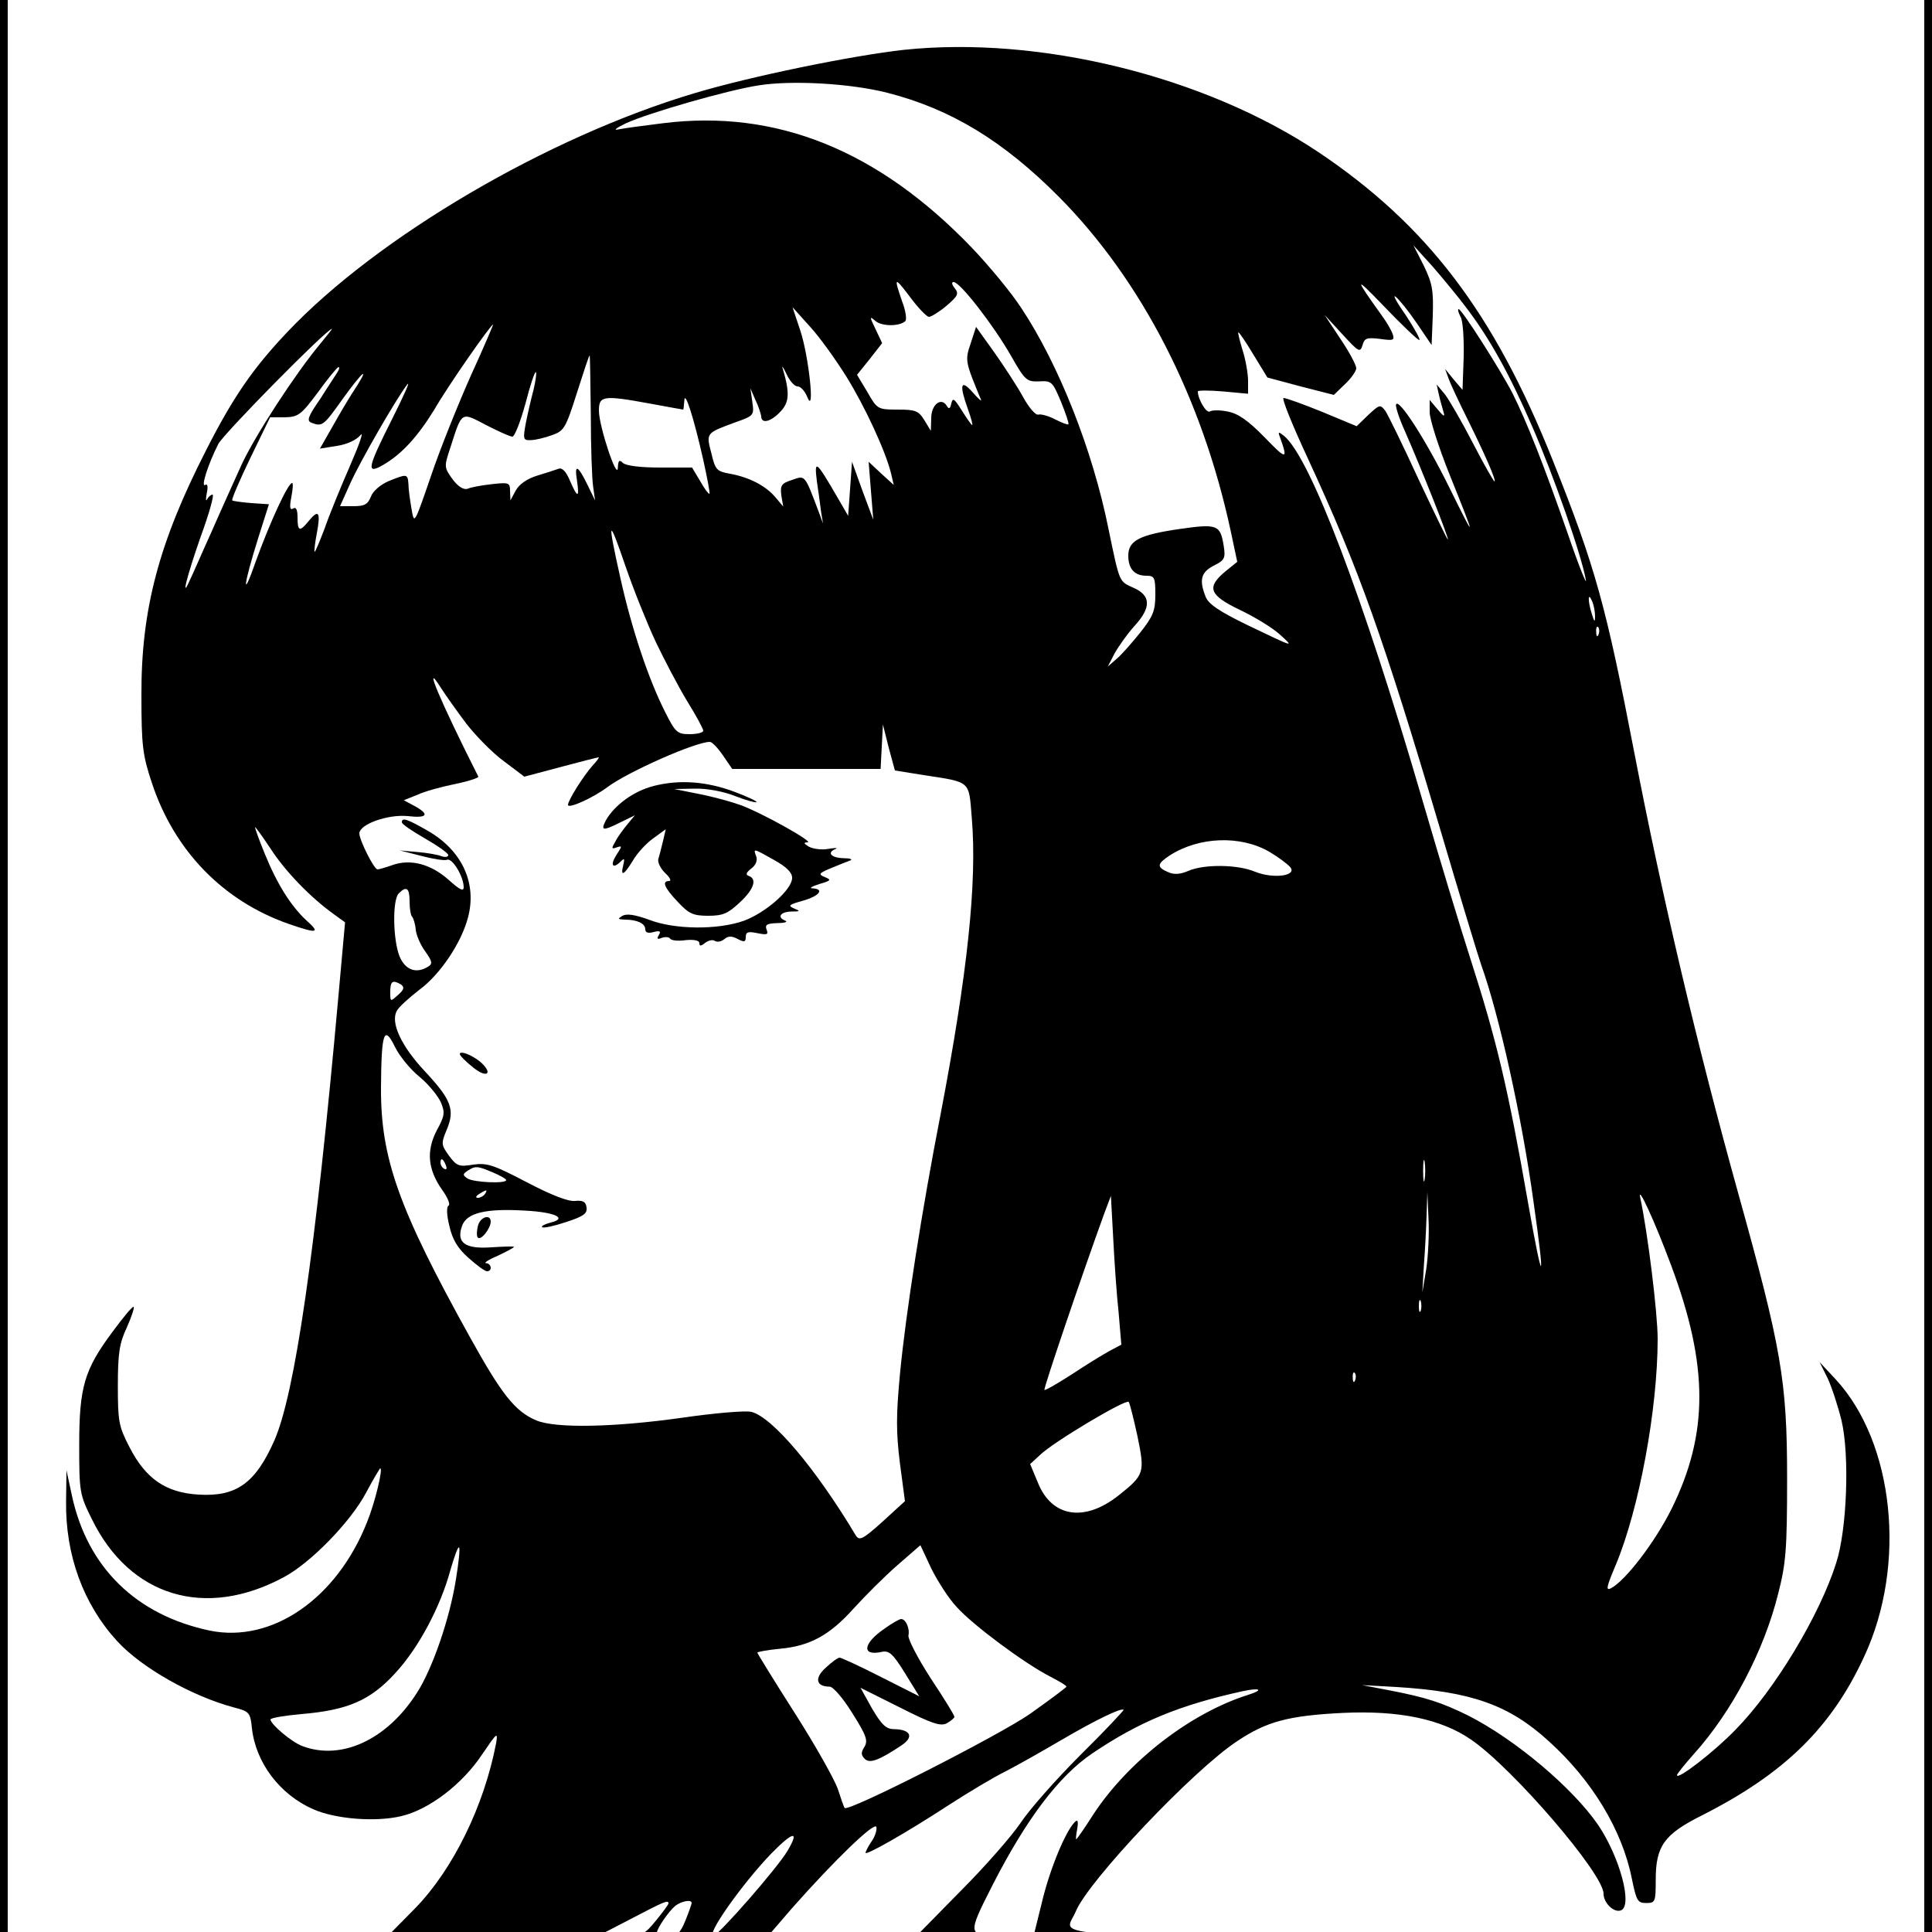
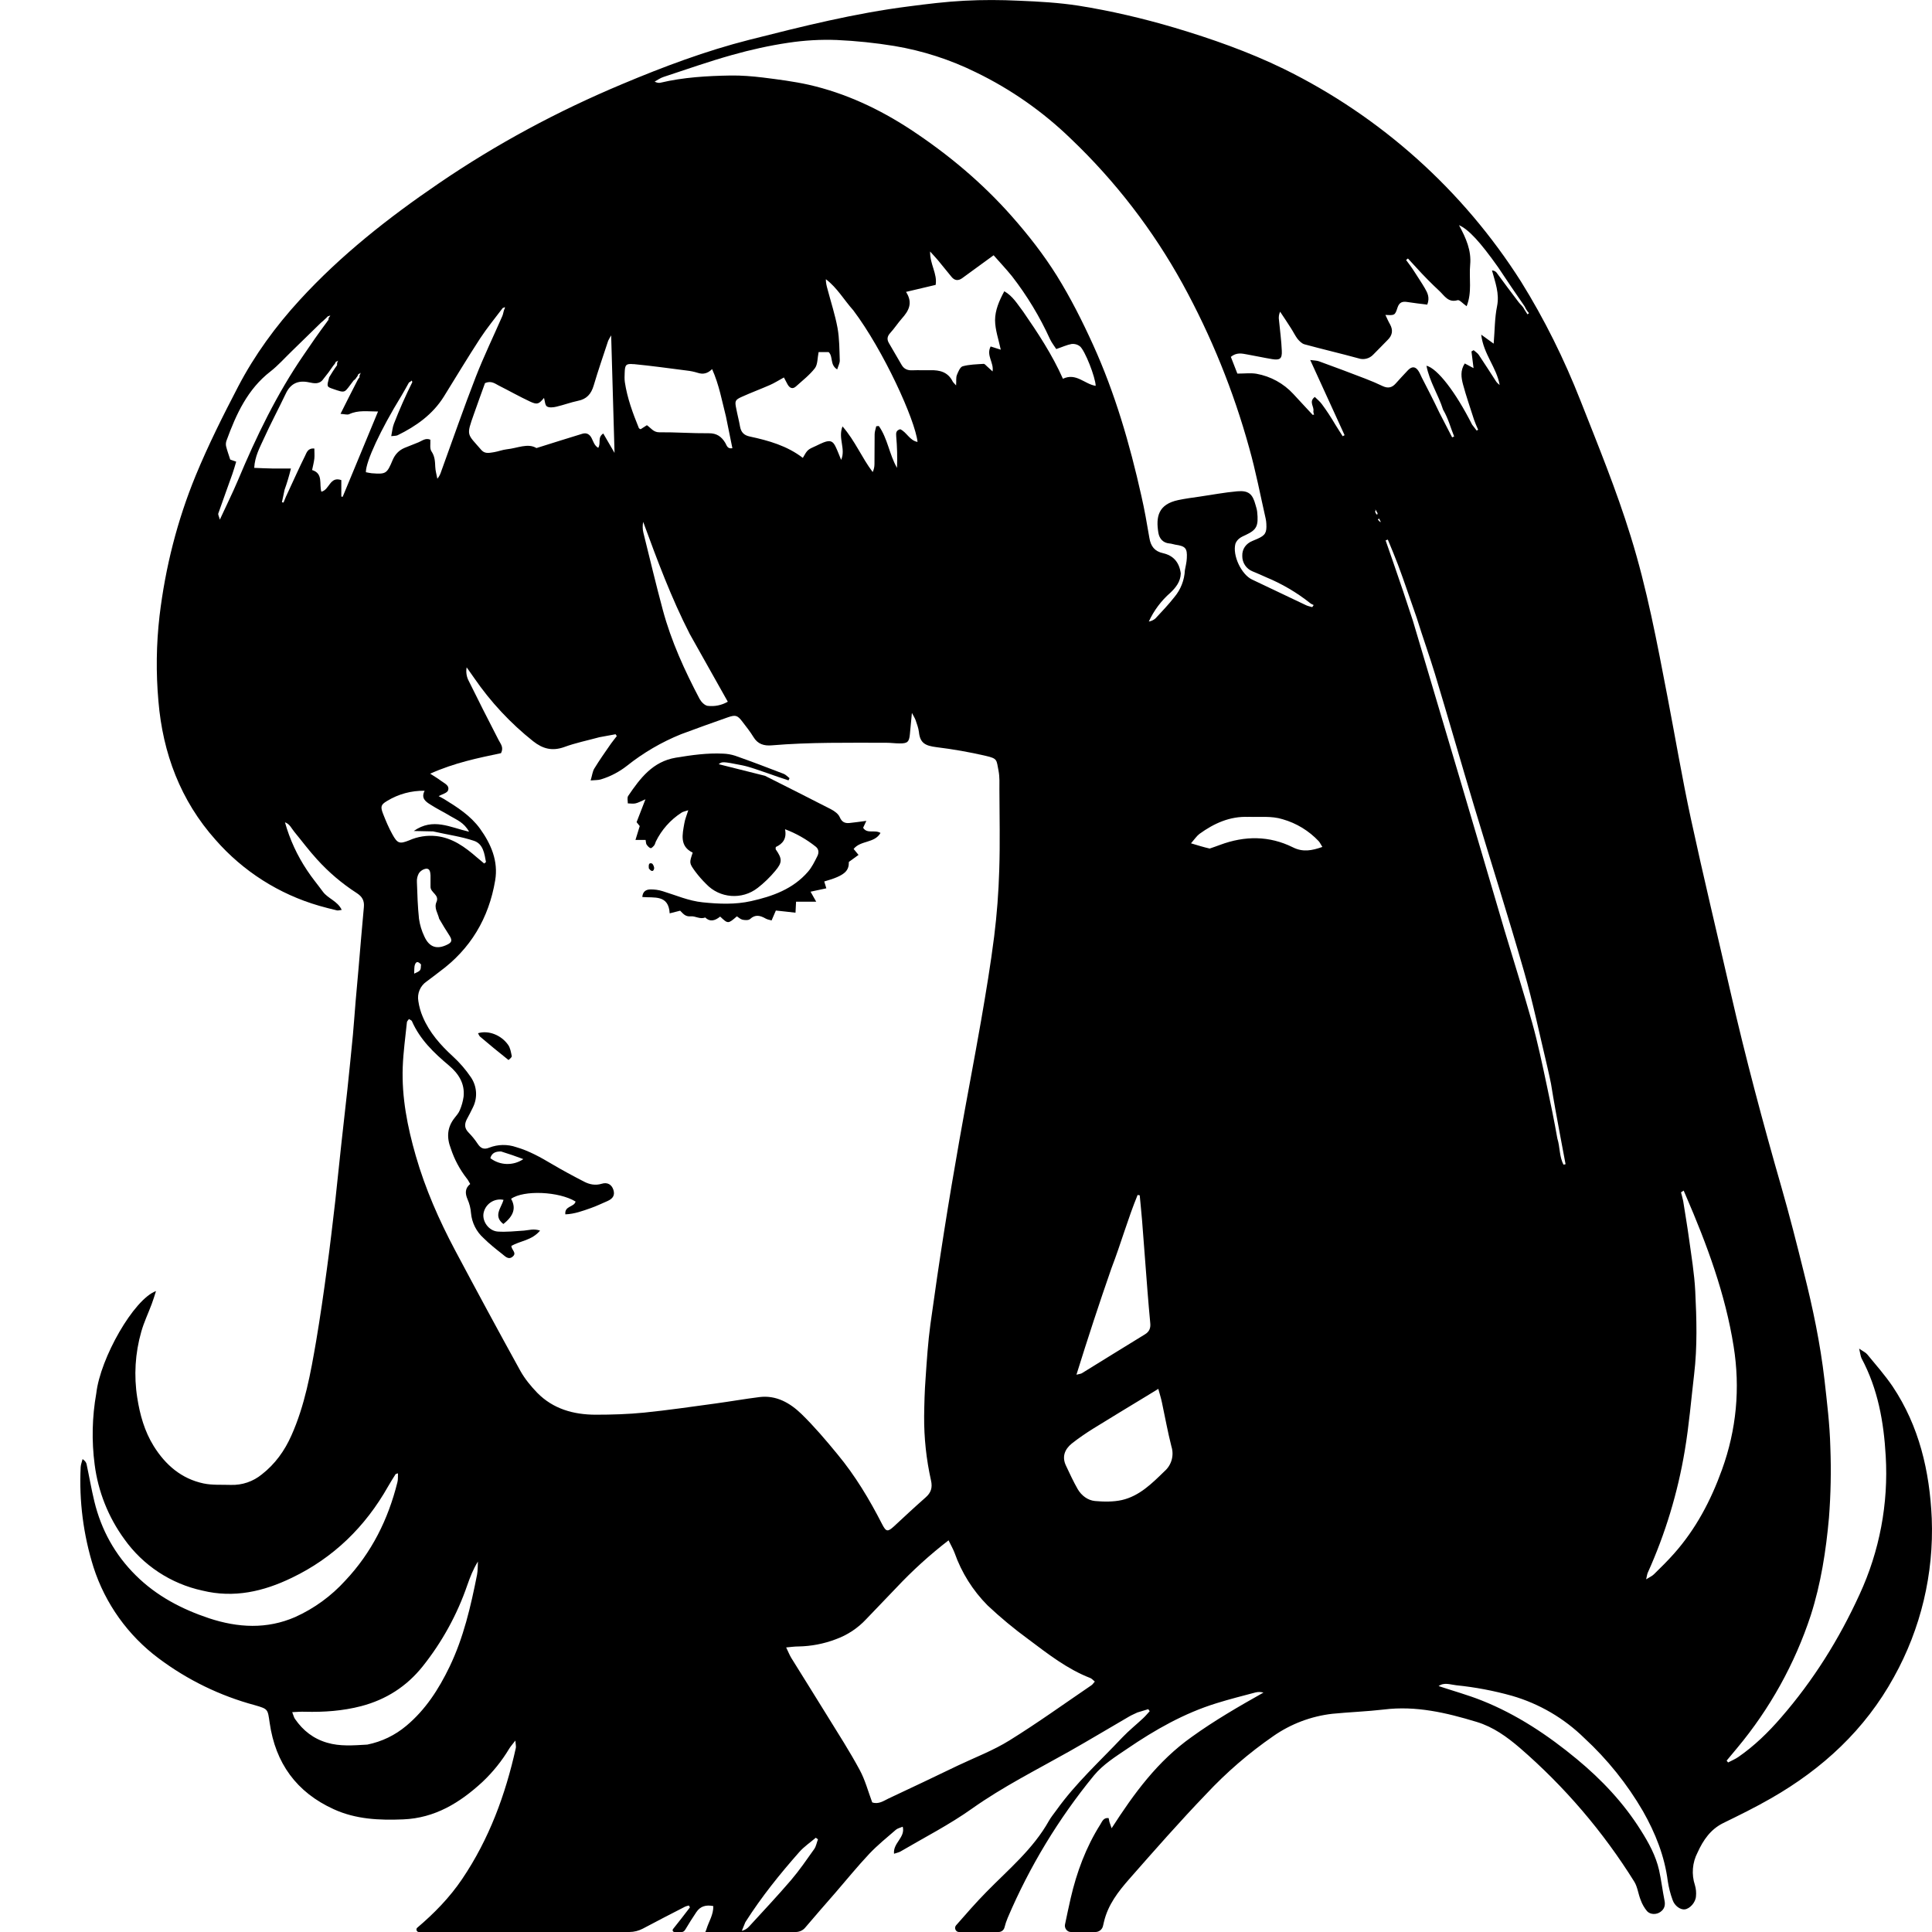
- <svg xmlns="http://www.w3.org/2000/svg" version="1.0" width="512pt" height="512pt" viewBox="22 6 468 500" preserveAspectRatio="xMidYMid meet">
-   <g transform="translate(0,512) scale(0.1,-0.1)" fill="#000000" stroke="none">
-     <path d="M40 2560 l0 -2560 2520 0 2520 0 0 2560 0 2560 -2520 0 -2520 0 0 -2560z m5000 0 l0 -2510 -1105 0 c-1221 0 -1120 -6 -1091 63 32 79 305 367 418 441 76 51 133 66 273 73 146 7 255 -16 332 -69 108 -74 343 -347 343 -399 0 -24 27 -50 45 -43 31 12 -3 138 -59 221 -66 96 -214 221 -336 283 -69 34 -109 47 -202 65 l-73 14 90 -5 c193 -12 290 -46 393 -140 112 -101 190 -230 215 -355 12 -58 15 -64 37 -64 24 0 25 3 25 60 0 88 22 118 120 167 213 108 335 227 420 412 110 237 77 552 -74 716 l-42 45 21 -42 c11 -24 27 -73 36 -110 21 -90 14 -282 -14 -368 -43 -136 -159 -328 -260 -431 -56 -58 -152 -132 -152 -118 0 3 20 28 44 55 98 109 181 266 218 415 20 78 23 114 23 299 0 252 -15 336 -126 735 -108 388 -198 772 -269 1140 -74 384 -101 482 -212 760 -152 381 -325 608 -607 797 -294 196 -721 301 -1072 264 -134 -15 -394 -68 -541 -112 -380 -113 -822 -372 -1056 -620 -87 -92 -139 -167 -208 -303 -123 -240 -169 -414 -168 -636 0 -129 3 -154 27 -226 58 -176 185 -306 354 -365 75 -26 83 -24 46 9 -40 37 -76 94 -108 173 -14 34 -25 65 -25 68 0 3 18 -22 40 -55 38 -59 104 -127 164 -170 l29 -21 -17 -189 c-60 -669 -113 -1031 -166 -1152 -49 -111 -99 -146 -196 -140 -85 5 -137 41 -179 123 -28 54 -30 67 -30 159 0 83 4 110 23 150 12 27 20 51 18 54 -3 2 -27 -27 -55 -65 -73 -98 -86 -143 -86 -293 0 -121 1 -128 33 -192 98 -200 293 -259 496 -150 70 37 174 144 214 220 18 34 35 62 36 62 8 0 -14 -90 -34 -139 -78 -198 -246 -314 -407 -281 -190 40 -317 163 -357 350 l-14 65 -1 -80 c-2 -140 45 -267 132 -362 63 -69 194 -143 303 -172 39 -10 42 -13 46 -54 10 -89 72 -171 158 -209 58 -26 163 -34 229 -18 72 17 158 83 209 160 38 56 41 59 36 29 -31 -162 -111 -326 -209 -427 l-71 -72 -492 0 -492 0 0 2510 0 2510 2480 0 2480 0 0 -2510z m-2684 2260 c165 -42 301 -125 445 -270 214 -216 370 -520 444 -864 l17 -80 -31 -25 c-49 -41 -42 -61 37 -99 38 -18 84 -46 103 -63 40 -36 41 -36 -84 24 -72 35 -100 54 -107 73 -17 43 -12 63 21 80 28 14 31 19 26 51 -9 55 -16 58 -114 44 -104 -15 -133 -30 -133 -69 0 -34 16 -52 47 -52 21 0 23 -5 23 -49 0 -42 -6 -56 -39 -98 -21 -26 -48 -57 -61 -68 l-23 -20 17 33 c10 18 33 51 52 72 44 48 43 79 -3 99 -37 17 -35 11 -64 151 -41 205 -129 427 -226 573 -26 40 -84 110 -128 156 -242 252 -506 359 -800 322 -49 -6 -101 -13 -115 -16 -14 -3 -5 4 20 16 59 27 264 86 343 98 87 14 239 5 333 -19z m1497 -554 c62 -81 114 -175 172 -309 56 -128 128 -334 139 -397 4 -19 -18 35 -47 120 -61 175 -105 287 -143 363 -31 60 -131 217 -139 217 -3 0 -1 -9 5 -20 6 -10 9 -57 8 -104 l-3 -85 -23 27 -22 27 9 -25 c5 -14 27 -61 49 -105 44 -89 74 -157 70 -161 -2 -1 -27 43 -56 99 -29 56 -62 113 -73 127 l-21 25 6 -27 c3 -14 9 -34 12 -45 4 -13 0 -11 -15 7 l-21 25 0 -32 c0 -18 23 -90 51 -160 70 -174 70 -177 0 -35 -60 122 -132 234 -138 215 -2 -5 8 -36 23 -69 43 -98 114 -277 111 -280 -1 -2 -35 69 -76 156 -40 87 -79 167 -86 177 -13 17 -15 16 -44 -11 l-30 -29 -89 37 c-49 20 -94 36 -100 36 -6 0 23 -71 63 -157 133 -288 195 -462 344 -965 49 -166 96 -321 104 -344 47 -131 106 -397 136 -616 31 -218 24 -219 -14 -3 -53 303 -82 423 -150 635 -24 74 -80 259 -124 410 -153 525 -290 886 -358 942 -14 11 -16 11 -11 -2 22 -61 18 -61 -39 -2 -43 44 -69 62 -96 67 -19 4 -41 4 -46 0 -9 -5 -31 32 -31 52 0 3 29 3 65 0 l65 -6 0 33 c0 18 -6 54 -14 79 -8 26 -13 47 -11 47 2 0 20 -26 39 -58 l36 -59 86 -23 86 -22 29 28 c16 15 29 34 29 41 0 8 -18 42 -41 76 l-41 62 46 -50 c42 -46 46 -48 52 -29 5 19 11 21 45 17 35 -5 39 -4 33 13 -4 11 -17 33 -29 49 -71 99 -70 102 6 23 47 -49 88 -88 92 -88 4 0 -11 28 -34 63 -24 34 -36 56 -27 49 9 -7 34 -38 55 -69 l38 -56 3 76 c2 66 -1 83 -23 129 l-27 53 49 -54 c26 -30 65 -77 86 -105z m-1433 19 c19 -25 39 -45 44 -45 6 0 27 13 46 29 29 25 32 31 21 45 -8 10 -9 16 -3 16 17 0 104 -113 148 -190 37 -65 41 -68 73 -67 33 2 35 -1 57 -53 12 -30 21 -56 19 -58 -2 -2 -17 4 -35 13 -17 9 -37 14 -43 12 -7 -2 -24 18 -39 45 -14 26 -48 78 -74 115 l-48 67 -14 -43 c-15 -44 -14 -47 27 -146 2 -5 -8 4 -22 20 -31 35 -35 20 -12 -44 8 -22 13 -41 11 -41 -2 0 -14 17 -27 38 -19 30 -23 34 -27 18 -3 -14 -6 -16 -12 -6 -14 23 -40 3 -40 -32 l-1 -33 -17 28 c-15 24 -23 27 -69 27 -51 0 -53 1 -78 45 l-27 45 33 41 32 41 -17 36 c-16 33 -16 35 0 21 17 -14 62 -14 77 0 4 4 1 27 -8 50 -23 67 -21 67 25 6z m-170 -199 c49 -79 102 -194 116 -251 l7 -30 -33 30 -32 30 6 -75 6 -75 -28 75 -27 75 -5 -70 -5 -70 -29 50 c-54 93 -59 97 -52 40 4 -27 9 -63 11 -80 l5 -30 -11 30 c-37 98 -35 95 -69 83 -28 -9 -31 -14 -28 -40 l5 -29 -21 25 c-25 29 -67 51 -117 60 -34 6 -38 10 -48 53 -14 53 -14 52 62 80 48 17 49 18 44 53 l-5 35 13 -30 c8 -16 14 -36 15 -42 0 -21 25 -15 50 12 23 24 24 49 6 110 -4 11 1 5 9 -12 8 -18 21 -33 29 -33 8 0 19 -12 25 -27 21 -52 4 107 -18 172 l-20 60 45 -50 c25 -27 67 -86 94 -129z m-971 3 c-32 -72 -79 -188 -103 -259 -44 -128 -44 -128 -51 -87 -4 23 -8 52 -8 65 -2 26 -4 26 -51 7 -21 -9 -41 -26 -46 -40 -8 -20 -16 -25 -45 -25 l-35 0 26 58 c25 56 118 218 148 257 9 11 -9 -29 -39 -89 -65 -129 -68 -145 -23 -119 48 28 89 73 132 143 35 61 146 220 152 220 1 0 -24 -59 -57 -131z m-392 79 c-61 -73 -167 -235 -202 -311 -18 -40 -53 -117 -77 -172 -25 -55 -49 -111 -56 -125 -25 -57 -9 7 27 110 22 60 36 110 31 110 -4 0 -11 -6 -14 -12 -3 -7 -4 0 -1 15 4 18 2 26 -4 22 -12 -7 8 55 34 106 14 27 279 296 294 298 2 1 -13 -18 -32 -41z m702 -180 c0 -84 3 -168 6 -187 l5 -36 -18 37 c-26 54 -36 59 -29 16 7 -48 2 -48 -18 -2 -10 24 -20 34 -29 31 -8 -3 -33 -11 -56 -18 -26 -8 -46 -22 -55 -38 l-14 -26 -1 24 c0 22 -3 23 -47 18 -27 -3 -55 -8 -63 -12 -10 -3 -24 5 -39 25 -22 31 -22 32 -5 83 30 94 27 91 92 57 31 -16 62 -30 68 -30 6 0 21 39 34 86 12 47 24 83 27 81 2 -3 -1 -23 -6 -45 -6 -22 -15 -61 -20 -86 -8 -43 -7 -46 13 -45 11 0 36 6 55 13 31 11 35 18 64 109 17 53 31 97 33 97 1 0 2 -68 3 -152z m-655 110 c-4 -7 -25 -38 -45 -70 -32 -46 -36 -57 -23 -62 28 -11 32 -7 79 59 58 81 76 92 25 15 -9 -14 -31 -51 -49 -83 l-33 -58 44 7 c26 4 50 15 61 28 9 11 -3 -24 -27 -79 -24 -55 -54 -128 -66 -163 -13 -34 -24 -61 -26 -60 -1 2 1 23 6 48 10 54 5 63 -20 33 -24 -30 -30 -29 -30 8 0 20 -4 28 -11 23 -9 -5 -10 3 -5 30 4 20 5 36 2 36 -11 0 -59 -106 -93 -200 -38 -109 -34 -67 6 60 l27 85 -45 3 c-25 2 -47 5 -50 7 -2 3 19 52 47 110 l51 105 38 0 c35 1 42 6 86 65 26 36 50 65 53 65 3 0 2 -6 -2 -12z m946 -228 c10 -46 18 -86 16 -88 -2 -1 -13 13 -24 33 l-21 35 -84 0 c-51 0 -88 5 -95 12 -9 9 -12 7 -13 -12 -1 -37 -49 107 -49 147 0 39 10 41 135 18 44 -8 81 -15 83 -15 1 0 2 10 3 23 1 29 24 -42 49 -153z m-123 -471 c22 -46 58 -115 81 -153 23 -37 42 -72 42 -77 0 -5 -16 -9 -35 -9 -32 0 -37 4 -64 58 -43 85 -86 214 -115 344 -35 156 -32 164 13 32 21 -61 56 -148 78 -195z m2431 66 c0 -16 -2 -15 -8 5 -11 34 -11 60 0 35 5 -11 8 -29 8 -40z m9 -47 c-3 -8 -6 -5 -6 6 -1 11 2 17 5 13 3 -3 4 -12 1 -19z m-2930 -231 c25 -32 68 -76 97 -97 l53 -40 94 25 c52 14 96 25 98 25 3 0 -5 -10 -16 -22 -23 -26 -63 -89 -63 -101 0 -11 65 18 102 46 54 40 228 117 265 117 6 0 21 -16 34 -35 l24 -35 192 0 192 0 3 58 3 57 15 -60 16 -59 75 -12 c123 -19 116 -13 124 -111 14 -167 -11 -402 -81 -768 -48 -246 -90 -514 -105 -672 -10 -107 -10 -149 0 -230 l13 -98 -58 -53 c-51 -46 -60 -50 -69 -36 -104 174 -216 306 -270 320 -15 4 -96 -3 -179 -15 -177 -25 -328 -28 -378 -7 -55 23 -90 68 -171 214 -186 335 -232 465 -231 648 1 143 8 162 36 105 11 -23 40 -59 64 -78 24 -20 48 -50 55 -66 11 -26 10 -35 -11 -73 -27 -53 -23 -100 14 -153 14 -19 22 -38 17 -41 -6 -3 -5 -25 2 -53 8 -35 21 -57 49 -82 21 -19 43 -35 48 -35 15 0 12 20 -2 21 -7 0 6 9 30 19 23 11 42 21 42 23 0 2 -26 1 -58 -1 -69 -5 -92 12 -76 56 12 33 61 45 162 39 79 -4 112 -20 67 -31 -15 -4 -25 -9 -22 -12 3 -3 31 3 61 13 46 15 56 22 54 38 -2 15 -9 19 -30 17 -17 -2 -61 15 -124 48 -86 45 -103 51 -139 46 -37 -6 -43 -4 -63 23 -20 28 -21 31 -6 67 22 52 12 78 -56 151 -62 66 -90 127 -73 157 5 10 32 34 59 55 53 39 108 121 125 186 24 89 -15 174 -104 225 -54 31 -67 35 -67 22 0 -5 27 -23 60 -42 33 -19 60 -38 60 -43 0 -5 -8 -6 -17 -3 -9 4 -38 9 -63 11 l-45 4 55 -14 c30 -8 61 -13 67 -10 14 5 43 -44 43 -71 0 -12 -10 -7 -39 19 -46 41 -99 55 -146 38 -17 -6 -34 -11 -38 -11 -9 0 -47 76 -47 93 0 24 74 50 125 45 51 -6 58 4 18 26 l-28 15 35 14 c19 9 63 21 98 28 34 7 61 16 60 19 -101 200 -145 306 -97 230 12 -19 42 -61 66 -93z m2079 -332 c22 -13 46 -31 53 -39 19 -23 -44 -31 -91 -12 -45 19 -132 20 -173 2 -21 -9 -37 -10 -52 -3 -30 13 -29 21 4 43 76 49 184 53 259 9z m-2226 -128 c0 -19 3 -37 7 -40 3 -4 8 -19 9 -34 2 -15 13 -40 25 -56 17 -24 19 -31 8 -38 -31 -20 -60 -10 -75 26 -17 42 -19 146 -2 163 20 20 28 14 28 -21z m-22 -215 c9 -7 8 -13 -8 -27 -20 -18 -20 -18 -20 8 0 28 6 32 28 19z m2649 -504 c-2 -13 -4 -3 -4 22 0 25 2 35 4 23 2 -13 2 -33 0 -45z m-2533 36 c3 -8 2 -12 -4 -9 -6 3 -10 10 -10 16 0 14 7 11 14 -7z m121 -18 c19 -8 35 -17 35 -20 0 -10 -84 -6 -100 4 -13 9 -13 11 0 20 20 13 25 13 65 -4z m-20 -56 c-3 -5 -12 -10 -18 -10 -7 0 -6 4 3 10 19 12 23 12 15 0z m3070 -185 c97 -260 97 -435 1 -630 -43 -86 -118 -184 -156 -205 -15 -8 -13 2 12 61 60 144 108 402 108 584 0 67 -26 277 -45 365 -8 38 38 -62 80 -175z m-634 -10 l-10 -60 4 70 c3 39 6 97 7 130 l2 60 3 -70 c2 -38 -1 -97 -6 -130z m-796 -112 l7 -83 -32 -17 c-18 -10 -62 -37 -98 -61 -36 -23 -67 -41 -69 -39 -3 3 99 303 155 457 l17 45 6 -110 c3 -60 9 -147 14 -192z m782 5 c-3 -7 -5 -2 -5 12 0 14 2 19 5 13 2 -7 2 -19 0 -25z m-170 -180 c-3 -8 -6 -5 -6 6 -1 11 2 17 5 13 3 -3 4 -12 1 -19z m-563 -146 c19 -93 18 -99 -49 -152 -88 -70 -173 -57 -209 33 l-20 48 25 23 c33 33 223 146 230 138 3 -4 13 -44 23 -90z m-1764 -369 c-16 -102 -61 -232 -101 -294 -77 -121 -195 -176 -296 -138 -28 10 -83 57 -83 69 0 4 36 10 80 14 119 10 178 35 242 105 60 64 118 172 144 269 10 34 19 60 22 57 3 -2 -1 -39 -8 -82z m1296 -72 c42 -47 177 -147 242 -180 23 -12 42 -23 42 -26 0 -2 -43 -34 -95 -71 -83 -57 -470 -254 -479 -243 -2 2 -10 25 -18 50 -9 25 -59 114 -112 197 -53 83 -96 153 -96 155 0 2 26 7 58 10 78 7 129 35 191 104 29 32 79 82 112 111 l61 53 28 -60 c16 -32 45 -78 66 -100z m755 -227 c-150 -47 -311 -172 -401 -309 -23 -36 -43 -65 -45 -65 -1 0 0 12 3 28 3 19 1 24 -6 17 -24 -23 -65 -122 -85 -206 l-22 -89 -77 0 c-96 0 -96 0 -29 132 87 170 171 282 259 341 120 81 224 124 387 160 46 10 57 4 16 -9z m-434 -155 c-63 -63 -133 -142 -156 -177 -23 -34 -93 -114 -156 -177 l-113 -115 -192 0 -192 0 63 73 c107 121 212 223 217 209 2 -7 -3 -24 -12 -37 -9 -13 -16 -27 -16 -30 0 -8 104 51 213 122 54 35 121 75 150 89 29 15 93 51 144 81 89 52 155 84 161 78 1 -1 -48 -54 -111 -116z m-759 -249 c-25 -43 -178 -218 -191 -219 -22 -2 73 133 149 212 57 58 74 61 42 7z m-308 -136 c0 -3 -15 -23 -32 -44 -31 -38 -36 -40 -92 -40 l-58 0 83 43 c88 46 99 51 99 41z m60 1 c0 -2 -7 -23 -16 -45 -14 -34 -21 -40 -45 -40 -16 0 -29 3 -29 8 0 11 30 55 48 70 16 12 42 17 42 7z" />
-     <path d="M1752 3026 c-52 -13 -102 -50 -124 -89 -14 -27 -8 -28 36 -6 l39 19 -19 -23 c-10 -12 -25 -32 -31 -44 -11 -19 -11 -21 3 -16 15 5 14 3 -1 -20 -17 -27 -9 -37 12 -16 9 9 10 7 6 -10 -8 -31 2 -26 25 12 11 19 34 44 52 57 l33 24 -7 -30 c-4 -16 -9 -37 -12 -46 -3 -9 5 -25 17 -37 13 -12 17 -21 11 -21 -20 0 -13 -17 22 -54 29 -31 40 -36 79 -36 38 0 51 6 81 34 37 34 46 61 24 69 -9 3 -7 9 6 19 12 9 17 21 13 32 -8 21 -8 21 47 -10 32 -18 46 -32 46 -46 0 -30 -68 -90 -125 -111 -68 -24 -180 -23 -246 3 -36 13 -57 16 -68 10 -13 -8 -13 -9 6 -10 32 0 53 -10 53 -25 0 -9 8 -11 22 -7 16 4 19 2 13 -8 -6 -10 -4 -12 8 -7 9 3 19 2 21 -2 3 -5 21 -7 41 -4 22 2 35 -1 35 -8 0 -8 4 -8 15 1 8 6 19 9 25 5 6 -4 17 -2 25 5 10 8 19 8 34 0 17 -9 21 -8 21 5 0 13 6 15 30 10 25 -5 29 -4 24 9 -5 13 1 16 27 17 19 0 28 3 22 6 -23 9 -14 23 15 24 23 0 24 1 7 8 -17 7 -13 10 23 20 42 12 57 30 25 32 -10 0 -2 5 17 11 31 9 32 11 15 18 -18 7 -16 10 15 23 19 8 42 17 50 20 8 3 0 6 -17 6 -33 1 -44 15 -20 24 6 3 -2 3 -20 0 -17 -3 -39 0 -50 6 -13 8 -14 11 -3 11 18 0 -119 77 -175 97 -22 8 -69 21 -105 28 l-65 13 52 1 c31 1 75 -7 105 -19 28 -11 54 -18 56 -16 2 2 -23 14 -55 26 -74 28 -144 33 -211 16z" />
-     <path d="M1250 2332 c0 -4 16 -20 35 -35 36 -29 52 -15 18 15 -22 18 -53 30 -53 20z" />
-     <path d="M1297 1888 c-3 -12 -4 -25 -1 -30 7 -11 33 21 34 40 0 21 -27 13 -33 -10z" />
-     <path d="M2349 845 c-56 -38 -60 -72 -7 -60 19 4 29 -5 60 -55 l37 -60 -99 50 c-55 28 -103 50 -107 50 -5 0 -21 -12 -36 -26 -30 -27 -25 -49 10 -49 9 0 35 -30 59 -69 36 -57 41 -71 31 -87 -9 -14 -9 -21 1 -31 13 -13 38 -3 95 35 33 22 24 41 -19 42 -21 0 -32 11 -57 53 l-30 54 102 -51 c83 -42 105 -49 121 -41 11 6 20 14 20 17 0 4 -27 48 -61 99 -33 51 -59 101 -58 111 4 19 -7 43 -19 43 -4 0 -24 -11 -43 -25z" />
-   </g>
+ <svg xmlns="http://www.w3.org/2000/svg" fill="currentColor" fill-rule="evenodd" height="1em" style="flex:none;line-height:1" viewBox="0 0 24 24" width="1em">
+   <path d="M5.938 12.835c.127-.039.285.02.373.143.028.038.036.092.046.14.003.014-.02.033-.04.05-.124-.098-.24-.194-.354-.291-.011-.01-.016-.027-.025-.042zM8.396 9.412c.195-.032.39-.06.588-.05a.54.54 0 01.148.026c.202.071.402.147.601.224.028.01.05.036.075.055l-.013.027a9.203 9.203 0 01-.26-.089c-.115-.038-.213-.077-.315-.098-.25-.05-.25-.046-.292-.014l.574.144c.275.139.55.276.823.417.042.022.09.057.107.098.026.06.063.076.117.072.066-.006.132-.017.213-.027l-.04.086c.051.08.142.02.216.064-.074.13-.247.09-.334.199l.061.074-.12.087c0 .106-.038.168-.306.243l.026.085-.196.042.07.124h-.25l-.007.137c-.081-.01-.161-.018-.244-.027l-.053.123c-.027-.008-.052-.011-.073-.023-.067-.038-.128-.056-.195.006-.019.017-.063.014-.093.008-.026-.006-.05-.029-.07-.042-.11.095-.11.095-.208.003-.057.046-.12.074-.186.011-.063.027-.123-.02-.178-.014-.07.007-.097-.035-.133-.07l-.13.033c-.013-.236-.194-.19-.34-.203.005-.072.05-.092.095-.094a.474.474 0 01.159.022c.164.05.32.12.496.138.203.021.405.029.601-.015.265-.059.52-.149.707-.365.049-.056.083-.127.117-.195.019-.038.02-.084-.02-.116a1.397 1.397 0 00-.382-.217c.024.12-.031.182-.115.221 0 .014-.004.025 0 .03.08.115.084.16-.007.267a1.39 1.39 0 01-.218.211.477.477 0 01-.641-.05 1.36 1.36 0 01-.133-.152c-.078-.107-.076-.108-.033-.236-.165-.08-.128-.226-.104-.364.008-.05.028-.096.049-.163-.04.014-.067.017-.087.032a.897.897 0 00-.316.357c-.007.016-.01.034-.02.047-.012.015-.034.038-.045.035-.02-.006-.037-.027-.05-.045-.008-.012-.007-.032-.012-.057h-.126l.053-.172a14.82 14.82 0 00-.039-.049l.11-.284c-.06.026-.091.044-.124.051-.03.007-.064 0-.095 0 0-.031-.01-.07.004-.092.149-.22.305-.428.593-.476z" />
+   <path d="M8.06 10.788c-.003-.038-.004-.075.037-.062.016.006.034.048.028.067-.01.04-.038.032-.064-.005z" />
+   <path clip-rule="evenodd" d="M11.981.009c.226-.012.453-.011.679 0 .247.01.495.024.74.062.401.064.798.157 1.19.273.463.138.92.299 1.356.511a7.31 7.31 0 012.948 2.642c.292.469.536.963.739 1.479.219.556.446 1.11.623 1.683.204.654.329 1.326.458 1.997.097.504.182 1.01.29 1.511.156.722.329 1.44.494 2.16.186.812.4 1.615.63 2.415.102.355.193.713.282 1.072.11.436.202.876.254 1.323.031.278.066.557.073.837a7.56 7.56 0 01-.017.88c-.037.413-.1.818-.226 1.212a5.017 5.017 0 01-.915 1.649l-.13.156.018.023c.043-.023.088-.041.127-.068.2-.138.373-.307.531-.49.4-.46.721-.973.975-1.529a3.59 3.59 0 00.325-1.72c-.024-.424-.097-.834-.3-1.213-.013-.027-.015-.06-.03-.121.05.035.082.048.101.072.107.13.22.258.315.398.33.494.46 1.052.486 1.64a3.75 3.75 0 01-.47 1.97c-.36.655-.887 1.14-1.526 1.506-.193.111-.394.21-.595.308-.157.078-.248.211-.318.365a.522.522 0 00-.033.406.359.359 0 01.013.139c-.005.077-.077.155-.14.162-.054.006-.125-.043-.15-.116a1.206 1.206 0 01-.06-.233c-.04-.314-.155-.6-.308-.87a3.906 3.906 0 00-.73-.91 2.129 2.129 0 00-.897-.524 4.093 4.093 0 00-.692-.131c-.075-.008-.15-.04-.22.01.18.06.363.11.538.18.434.173.82.43 1.18.728.308.255.58.543.794.884.098.155.186.315.227.496.027.123.042.25.067.375.013.062-.002.109-.053.144-.047.033-.122.034-.163-.01a.455.455 0 01-.08-.14c-.03-.073-.038-.159-.078-.225a7.314 7.314 0 00-1.423-1.664c-.16-.137-.329-.26-.537-.323-.376-.114-.753-.203-1.15-.154-.213.025-.427.032-.64.053a1.6 1.6 0 00-.736.278 5.14 5.14 0 00-.834.72c-.329.342-.642.699-.955 1.055-.136.155-.264.319-.314.531a5.227 5.227 0 00-.012.051.096.096 0 01-.09.076h-.31c-.046 0-.082-.048-.072-.094.023-.108.045-.216.07-.324.075-.325.19-.635.368-.917.024-.039.04-.088.104-.08l.01.049.027.077c.28-.435.571-.834.996-1.135.283-.204.584-.378.89-.55a.196.196 0 00-.098-.002c-.162.043-.325.084-.485.134-.402.124-.764.33-1.11.566-.147.1-.298.193-.414.333a7.314 7.314 0 00-1.07 1.767.845.845 0 00-.04.12.075.075 0 01-.072.056h-.494c-.04 0-.062-.051-.036-.082.123-.14.246-.282.377-.415.275-.281.58-.532.777-.884.027-.048.063-.09.095-.135.238-.333.54-.607.818-.902.082-.086.175-.16.26-.24.029-.027.053-.057.079-.085l-.018-.025-.135.041c-.034.017-.07.031-.102.05-.248.144-.494.292-.743.433-.408.23-.825.439-1.209.711-.281.2-.591.358-.889.533-.02.012-.044.015-.08.028-.015-.135.143-.201.108-.336-.033.014-.064.02-.085.038-.111.096-.227.19-.328.296-.148.157-.284.325-.425.488-.125.143-.25.286-.373.431A.153.153 0 019.89 24H8.762a.316.316 0 00.016-.042c.028-.09.085-.172.083-.28-.091-.018-.162.001-.212.077a4.45 4.45 0 00-.136.215c-.01.016-.024.03-.042.03h-.093c-.019 0-.029-.022-.017-.037.071-.088.14-.178.209-.268.001-.002-.006-.012-.012-.024-.014.004-.03.006-.045.013-.176.09-.352.181-.527.274a.363.363 0 01-.168.042H5.202c-.026 0-.039-.036-.019-.053.21-.178.402-.374.558-.605.335-.496.538-1.047.667-1.629.004-.02-.003-.043-.006-.091-.037.048-.059.072-.076.1a1.943 1.943 0 01-.334.415c-.28.258-.59.448-.983.464-.297.012-.588 0-.865-.127-.46-.21-.722-.57-.794-1.072-.025-.17-.017-.171-.182-.219A3.513 3.513 0 011.97 20.6a2.286 2.286 0 01-.808-1.13 3.569 3.569 0 01-.16-1.245c.002-.034.016-.067.024-.1.032.023.046.043.05.066.033.153.059.308.096.46.086.355.257.664.516.92.258.256.571.419.91.532.358.118.717.138 1.07-.016a1.89 1.89 0 00.621-.452c.328-.348.533-.76.648-1.223.009-.034.005-.071.007-.11-.015.006-.026.006-.03.011-.031.05-.064.1-.093.152-.284.502-.679.887-1.196 1.135-.351.17-.718.255-1.11.159a1.607 1.607 0 01-.971-.64 2.006 2.006 0 01-.368-.924 2.903 2.903 0 01.02-.886c.05-.439.466-1.17.742-1.271-.02.063-.035.112-.053.16-.043.116-.097.227-.13.345a1.901 1.901 0 00-.05.82c.033.212.09.416.204.6.147.236.346.407.62.465.11.023.225.014.338.018a.576.576 0 00.386-.131c.164-.128.282-.292.366-.481.168-.375.24-.777.309-1.179.05-.296.093-.594.133-.893.039-.281.071-.563.104-.845.026-.232.048-.464.074-.696.024-.228.052-.455.076-.683.024-.227.047-.455.069-.683.013-.14.022-.28.034-.42l.037-.417c.022-.25.041-.5.065-.748.008-.082-.02-.132-.09-.177a2.46 2.46 0 01-.492-.418c-.1-.109-.188-.228-.282-.342-.035-.042-.056-.097-.116-.118a2.084 2.084 0 00.275.597c.06.092.131.176.196.265.063.086.182.115.234.226-.028.003-.046.01-.06.006a4.74 4.74 0 01-.22-.057 2.71 2.71 0 01-1.287-.819c-.435-.487-.656-1.076-.71-1.723a5.206 5.206 0 01.014-1.06c.072-.602.22-1.186.45-1.745.155-.376.338-.741.526-1.102.205-.393.466-.75.765-1.076.512-.559 1.104-1.024 1.726-1.448.717-.49 1.478-.898 2.277-1.233C8.244.828 8.767.632 9.31.494c.655-.166 1.31-.33 1.982-.415.229-.03.458-.058.688-.07zm-1.847 22.82c-.07.06-.147.111-.207.18-.238.27-.464.549-.668.869l-.044.108a.177.177 0 00.093-.057c.174-.19.351-.378.519-.574.104-.122.195-.255.288-.386.024-.034.03-.08.046-.12l-.027-.02zm1.65-3.695a5.51 5.51 0 00-.653.593l-.37.386a.963.963 0 01-.377.25 1.372 1.372 0 01-.467.09c-.044 0-.087.006-.151.012.028.058.043.097.064.131.15.242.301.482.45.724.136.22.276.438.399.666.068.125.105.267.156.404.077.027.14-.018.202-.048.29-.135.579-.274.867-.412.213-.101.437-.186.636-.31.347-.215.68-.455 1.018-.685.015-.01.026-.028.042-.046-.023-.019-.038-.037-.056-.044-.287-.111-.527-.3-.77-.482a5.319 5.319 0 01-.506-.42 1.757 1.757 0 01-.41-.653c-.019-.049-.045-.095-.075-.156zm-5.847.264c-.06.096-.097.194-.132.293a3.38 3.38 0 01-.555 1.01c-.2.25-.455.412-.762.493-.23.06-.464.076-.7.07-.048-.002-.097.002-.158.005.016.04.021.066.035.085.1.145.23.246.4.295.157.046.316.034.498.023.181-.037.343-.115.485-.234.238-.199.402-.454.536-.732.175-.363.264-.751.342-1.144.01-.053.008-.11.011-.164zm14.945-4.586c.008.029.016.057.027.107.024.155.051.31.072.464.03.219.067.437.078.657.017.344.027.689-.014 1.033-.037.315-.063.633-.116.946a6.153 6.153 0 01-.46 1.518c-.008.018-.01.039-.02.082.047-.03.077-.042.098-.064.085-.083.17-.167.248-.255.271-.305.458-.66.596-1.043.18-.498.228-1.011.145-1.531-.103-.65-.33-1.263-.597-1.881a9.055 9.055 0 00-.024-.055l-.033.022zM5.797 8.29a.26.26 0 00.018.153c.124.251.25.501.379.75.025.049.066.09.03.163-.284.06-.578.119-.88.255.059.038.097.06.132.087.042.032.112.058.09.12-.01.033-.075.048-.117.072.017.01.043.021.067.036.166.102.33.207.447.368.138.192.229.404.188.644-.079.469-.306.85-.69 1.132-.054.04-.106.083-.161.122a.243.243 0 00-.103.245.77.77 0 00.055.195c.083.196.22.35.375.492.083.076.159.164.222.257a.37.37 0 01.025.377c-.023.05-.05.099-.076.148-.03.06-.028.111.022.162.041.042.08.089.112.138.038.058.078.079.147.05a.486.486 0 01.333-.006c.16.046.302.126.444.21.13.077.264.149.4.219.067.035.14.05.219.026.071-.022.124.01.145.076.02.064-.003.108-.074.139-.07.03-.137.063-.209.088-.1.035-.201.073-.314.077-.013-.107.11-.088.127-.159-.206-.126-.643-.145-.801-.034.063.112.035.21-.096.313-.13-.1-.025-.202.002-.3a.209.209 0 00-.249.17c-.015.101.067.216.178.224.108.007.218-.005.326-.012.06-.005.12-.027.199 0-.103.123-.248.127-.357.19.002.05.07.086.019.131-.053.048-.095-.001-.132-.03-.08-.063-.16-.126-.231-.197a.474.474 0 01-.157-.311.52.52 0 00-.043-.172c-.032-.074-.032-.137.033-.19-.018-.03-.028-.053-.045-.072a1.222 1.222 0 01-.196-.369c-.053-.137-.046-.264.048-.381.024-.03.05-.06.064-.095a.664.664 0 00.047-.168c.017-.165-.064-.287-.182-.387-.186-.156-.36-.322-.46-.551-.005-.011-.024-.017-.037-.026-.011.017-.024.027-.025.038-.019.185-.045.37-.052.557-.014.377.058.743.162 1.104.118.41.289.798.488 1.173.267.502.537 1.002.812 1.5.055.098.13.189.208.27.198.202.452.272.724.273.202 0 .404-.006.605-.026.295-.03.59-.073.884-.113.183-.025.365-.057.548-.08.21-.026.38.073.522.21.16.156.305.327.447.5.22.265.397.56.554.867.05.098.07.1.147.03.13-.121.26-.242.394-.36.067-.059.088-.12.067-.213a3.535 3.535 0 01-.085-.796c.002-.157.006-.314.018-.471.015-.224.03-.45.06-.672a59.114 59.114 0 01.362-2.298c.087-.493.182-.984.268-1.477.06-.347.118-.694.162-1.043.034-.273.055-.55.063-.825.011-.332.003-.665.002-.998 0-.077.004-.155-.01-.23-.028-.142-.01-.155-.162-.19a5.826 5.826 0 00-.607-.107c-.146-.018-.207-.053-.221-.19-.006-.049-.025-.098-.041-.146-.009-.025-.024-.048-.046-.09l-.025.264c-.009.096-.029.116-.127.115-.055 0-.11-.008-.164-.008-.476 0-.952-.008-1.426.032-.095.008-.173-.015-.226-.103-.04-.066-.088-.126-.134-.186-.063-.084-.086-.093-.182-.06-.195.068-.388.138-.582.21a2.71 2.71 0 00-.675.394.986.986 0 01-.323.168c-.033.01-.07.008-.127.013.02-.066.024-.114.047-.15.064-.105.135-.205.205-.306.023-.033.049-.063.073-.095l-.015-.023-.201.037c-.146.04-.296.07-.437.122-.148.053-.266.023-.386-.072a3.623 3.623 0 01-.733-.786l-.093-.132zm8.592 8.963l-.147.09c-.22.134-.44.266-.659.402-.093.058-.184.12-.27.188-.085.07-.124.161-.072.272.047.1.093.2.147.294.047.08.124.138.213.147.11.01.228.012.336-.012.217-.05.372-.205.528-.357a.291.291 0 00.087-.308c-.046-.18-.079-.365-.118-.547-.011-.052-.027-.103-.045-.169zm-.257-2.409c-.12.291-.205.597-.325.91-.151.433-.294.87-.435 1.323.036-.01.054-.01.067-.018.261-.16.522-.324.785-.484.054-.033.071-.078.065-.138-.012-.13-.024-.262-.034-.393l-.068-.886c-.008-.103-.02-.206-.029-.31-.009 0-.017-.002-.026-.004zm3.081-8.13l.099.285c.08.231.159.463.24.714l.58 1.952c.187.63.372 1.262.558 1.893.114.382.235.762.343 1.146.072.257.126.519.186.799.044.206.087.413.127.64.034.106.023.226.077.325l.025-.006-.068-.362c-.038-.206-.077-.412-.113-.638-.015-.07-.029-.141-.046-.211-.095-.396-.177-.796-.29-1.187-.196-.685-.413-1.364-.618-2.046-.165-.549-.322-1.1-.488-1.648-.069-.227-.15-.45-.226-.695l-.117-.336c-.037-.107-.075-.216-.115-.322-.04-.106-.084-.21-.127-.314a7.558 7.558 0 01-.027.01zM6.225 14.304c-.063-.001-.115.014-.134.083a.35.35 0 00.41.012 4.533 4.533 0 00-.276-.095zM5.23 11.98c-.026-.027-.057-.048-.075.002-.012.032-.007.07-.01.113.082-.037.082-.037.085-.115zm.062-1.189a.135.135 0 00-.088.056.197.197 0 00-.025.11c.005.152.01.306.026.457a.751.751 0 00.066.218c.061.136.157.167.288.101.055-.027.06-.054.025-.11a4.52 4.52 0 01-.129-.211c-.015-.068-.066-.131-.033-.207.04-.09-.076-.116-.074-.19V10.874c-.003-.038-.006-.087-.056-.083zm-.017-.968a.867.867 0 00-.467.127c-.076.045-.084.07-.05.158.034.087.07.173.115.254.064.117.09.125.21.077a.657.657 0 01.336-.053c.202.022.357.136.504.264l.092.077c.007-.006.014-.013.022-.018-.019-.105-.035-.226-.149-.264-.157-.053-.324-.075-.508-.117l-.24-.005c.24-.169.452-.044.687.009-.063-.115-.153-.147-.23-.193-.082-.05-.17-.092-.25-.144-.06-.037-.12-.08-.072-.172zm10.233.325c-.23-.01-.427.08-.608.211-.034.026-.06.065-.105.117.087.026.15.046.232.065.044-.015.088-.03.13-.046.306-.114.61-.115.904.031.126.063.237.04.366-.005-.02-.031-.03-.054-.045-.071a.986.986 0 00-.448-.273c-.14-.044-.284-.024-.426-.03zM7.99 6.483a.308.308 0 00.002.133c.08.321.156.643.242.962.104.387.27.75.456 1.103.02.037.061.08.098.087a.404.404 0 00.253-.051l-.472-.84c-.23-.448-.405-.92-.579-1.394zM10.397.497c-.2-.008-.405.004-.603.034-.236.035-.47.087-.7.152-.287.08-.569.18-.852.273-.04.013-.074.038-.11.058.028.014.05.018.07.014.287-.068.58-.085.873-.09.134-.002.269.009.402.025.19.024.382.048.57.09.456.104.874.3 1.265.556.464.306.888.66 1.257 1.078.205.232.395.475.56.739.17.274.315.561.449.856.273.601.456 1.232.6 1.876.04.173.07.348.1.524.017.104.065.167.17.19.122.028.2.105.22.251-.003.102-.06.174-.129.24a1.065 1.065 0 00-.268.358.164.164 0 00.083-.039c.08-.086.162-.172.235-.265a.56.56 0 00.13-.333c.009-.05.022-.1.024-.15.007-.124-.017-.15-.143-.168-.025-.004-.049-.014-.073-.015-.082-.007-.125-.063-.137-.131-.033-.198-.004-.355.247-.408.086-.018.174-.03.26-.042.158-.023.315-.053.473-.067.14-.012.19.033.226.167.008.029.018.057.021.087.019.179-.008.225-.141.288-.027.013-.055.024-.078.042a.148.148 0 00-.051.067c-.039.144.073.382.206.445l.673.32c.023.011.05.015.075.023l.018-.026c-.015-.008-.032-.013-.044-.024a2.27 2.27 0 00-.544-.32 4.898 4.898 0 00-.173-.075.203.203 0 01-.126-.191c-.003-.085.045-.154.128-.187l.059-.025c.099-.044.118-.076.112-.187a.384.384 0 00-.008-.063c-.067-.294-.123-.59-.205-.88a9.478 9.478 0 00-.826-2.036 7.465 7.465 0 00-1.39-1.805 4.536 4.536 0 00-1.177-.824 3.656 3.656 0 00-1.016-.328 6.155 6.155 0 00-.712-.074zm6.719 5.955c.01.014.018.028.038.034l-.022-.044-.016.01zM4.103 3.917a.062.062 0 01-.03.012.455.455 0 01-.04.039c-.01.01-.02.02-.045.04l-.363.354c-.088.085-.17.178-.266.253-.284.22-.425.53-.544.855a.132.132 0 00-.007.071c.013.055.033.108.052.168l.074.026c-.017.056-.03.105-.047.152-.058.164-.118.327-.175.491-.005.015.008.036.019.077.08-.175.158-.33.225-.489.228-.544.484-1.074.819-1.561.09-.133.182-.266.283-.401.004-.006.007-.013.022-.03.001-.016.003-.032.015-.04l.008-.017zm12.976 2.408a.023.023 0 01.009.019.073.073 0 00-.006.01.188.188 0 00.007.02l.018.022c.002-.007.007-.016.005-.021-.003-.01-.012-.018-.02-.038a1.331 1.331 0 01-.013-.012zM4.199 4.48c-.003.004-.008.008-.027.014-.005.013-.011.025-.031.047a2.085 2.085 0 01-.124.167c-.048.07-.116.055-.181.041-.134-.028-.228.016-.287.143-.089.187-.187.37-.273.56-.049.108-.11.216-.118.36.081.003.154.007.228.008h.228a2.563 2.563 0 01-.079.264c-.01.052-.022.103-.033.155l.02.004c.018-.046.037-.092.067-.153.066-.142.13-.285.2-.426.02-.04.034-.1.116-.092 0 .043.004.084 0 .124-.005.045-.017.09-.028.143.141.043.086.174.115.269.102-.022.104-.195.248-.144v.205l.017.002.439-1.059c-.13 0-.246-.02-.358.033-.024.011-.058-.001-.108-.004.075-.15.139-.278.211-.417a.128.128 0 01.025-.036c0-.015-.001-.03.008-.038l.006-.02c-.005.006-.01.011-.028.017-.004.012-.009.024-.026.045a.085.085 0 01-.032.033c-.123.157-.09.164-.258.106-.079-.027-.078-.028-.047-.144.028-.046.056-.093.098-.15 0-.016-.001-.032.007-.042L4.2 4.48zm2.073-.67c-.003.006-.007.011-.027.016-.094.125-.194.246-.28.377-.155.238-.301.481-.451.723-.14.224-.345.368-.575.481-.017.008-.04.006-.079.011.012-.059.016-.109.033-.153a6.076 6.076 0 01.229-.518l-.007-.02a.138.138 0 01-.035.025c-.028.05-.055.1-.093.164-.26.424-.443.817-.442.95.024.004.048.011.073.013.177.013.188.007.26-.165.03-.07.077-.12.147-.15l.175-.07c.044-.018.085-.057.146-.032.003.05-.01.11.014.145.042.062.044.125.047.193.002.049.017.098.026.147.029-.034.039-.065.05-.097.142-.39.277-.782.428-1.17.1-.256.22-.504.33-.756.013-.03.013-.067.03-.092V3.81zm3.987-.34c0 .045.01.084.021.123.042.16.094.318.124.48.024.133.023.27.028.406 0 .033-.019.067-.032.11-.094-.058-.047-.158-.106-.215h-.125c-.015.072-.01.152-.046.2-.066.085-.155.154-.236.227-.043.038-.078.018-.103-.025l-.046-.087c-.065.035-.117.069-.172.093-.116.051-.235.095-.35.147-.085.038-.09.053-.07.147.014.075.034.148.047.223.013.072.05.109.123.124.233.05.462.115.657.265.058-.102.058-.102.168-.151.03-.014.06-.03.092-.042.08-.03.115-.017.15.06.023.048.041.098.066.158.06-.14-.042-.267.017-.416.157.18.24.39.375.567a.235.235 0 00.022-.098c.002-.124 0-.247.002-.371 0-.034.013-.067.02-.1l.032-.003c.11.155.13.354.226.52a3.036 3.036 0 00-.01-.392c-.004-.045 0-.074.05-.088.08.036.116.14.215.158-.03-.275-.423-1.137-.798-1.635-.114-.127-.2-.28-.34-.386zm-2.667.696c-.019.034-.03.05-.037.067-.061.185-.125.37-.18.556-.031.105-.087.169-.195.19-.09.019-.178.052-.268.073-.038.009-.089.015-.118-.003-.024-.016-.025-.069-.036-.106-.064.076-.082.087-.17.047-.133-.062-.262-.135-.393-.201-.048-.025-.093-.063-.17-.03-.043.12-.091.25-.137.382-.099.28-.087.242.095.453.046.048.102.03.154.023.054-.009.106-.03.16-.036.13-.013.26-.08.367-.015.204-.064.387-.122.571-.178.05-.015.089.005.114.054.022.042.034.093.082.121.038-.056-.013-.128.063-.178l.14.241-.042-1.46zm.278.358c-.096-.01-.107.01-.11.108-.002.038-.003.078.002.115.03.2.099.386.174.57.002.006.012.01.022.015l.078-.05c.052.036.081.088.153.088.205-.002.41.014.616.012.099-.001.158.042.205.12.018.03.024.077.088.066l-.08-.394c-.05-.195-.085-.395-.172-.589-.057.057-.114.068-.18.046a.72.72 0 00-.135-.028c-.22-.028-.44-.059-.66-.08zm10.254-1.727c.089.163.155.316.139.491-.016.168.026.342-.044.516-.047-.033-.088-.082-.112-.075-.117.035-.164-.057-.227-.115a4.772 4.772 0 01-.286-.29l-.104-.113a4.856 4.856 0 01-.023.019c.035.046.07.093.11.156.04.064.084.127.122.193.034.058.065.118.031.205-.082-.01-.164-.019-.246-.032-.06-.01-.101 0-.124.07-.031.098-.037.096-.15.09.02.042.036.08.057.116.041.074.03.138-.03.196-.06.06-.118.122-.178.181a.175.175 0 01-.185.046c-.222-.061-.447-.113-.67-.174-.032-.009-.063-.04-.086-.068-.03-.04-.052-.087-.08-.13-.044-.07-.09-.138-.136-.207a.18.18 0 00-.014.105c.012.127.03.253.035.38.005.1-.024.12-.121.104-.104-.017-.206-.04-.31-.058-.064-.012-.131-.028-.202.03l.081.208c.09 0 .166-.01.237.002a.819.819 0 01.458.251c.078.083.154.168.241.26l.018-.005c-.004-.006-.008-.013-.01-.04.014-.056-.062-.118.018-.178.031.03.064.057.088.09.058.078.111.159.169.257l.089.141.024-.013a2093.819 2093.819 0 01-.427-.934c.055.007.083.007.108.016.193.07.385.142.577.216.074.028.147.06.219.094.062.028.112.018.157-.033.05-.056.102-.112.154-.167.05-.051.095-.046.132.014.016.025.026.053.04.08.071.138.143.277.217.433l.159.308.025-.011c-.044-.106-.07-.218-.138-.334-.057-.182-.168-.346-.206-.545.136.034.362.326.567.732l.057.074.018-.011a1.563 1.563 0 01-.052-.127c-.046-.145-.097-.29-.136-.436-.022-.083-.036-.173.022-.26l.109.058-.026-.207.027-.016c.022.02.05.036.065.06.073.108.143.22.215.33.01.016.029.029.043.043-.036-.217-.2-.38-.229-.626l.155.112c.014-.166.012-.319.042-.465.032-.158-.023-.297-.063-.445.024.004.036.006.055.025.092.124.183.249.277.371.02.027.05.047.069.087l.04.063.019-.015a.293.293 0 01-.053-.082 27.922 27.922 0 01-.332-.49c-.221-.311-.363-.467-.485-.521zm-6.57.327c-.003.161.092.275.069.415l-.368.087c.09.139.032.237-.052.331-.05.057-.092.122-.143.178-.037.04-.046.078-.018.126l.16.275c.029.048.072.066.128.064.076-.003.152 0 .228-.001.116-.003.216.022.275.137.006.014.02.024.044.052.004-.059-.003-.098.01-.13.016-.04.04-.099.072-.108.084-.023.173-.024.26-.03.013-.001.027.018.04.029l.071.065c.019-.11-.082-.198-.024-.31l.126.04c-.026-.123-.07-.245-.071-.366 0-.123.051-.243.115-.36.107.062.16.156.234.253.183.265.36.533.494.834.165-.078.27.068.407.088-.003-.106-.133-.441-.197-.492a.142.142 0 00-.102-.028c-.06.011-.119.039-.191.063-.025-.039-.056-.078-.077-.122a3.936 3.936 0 00-.473-.783c-.076-.094-.16-.182-.228-.26l-.391.285c-.049.035-.094.03-.132-.017l-.169-.207c-.025-.03-.053-.059-.097-.108z" />
</svg>
